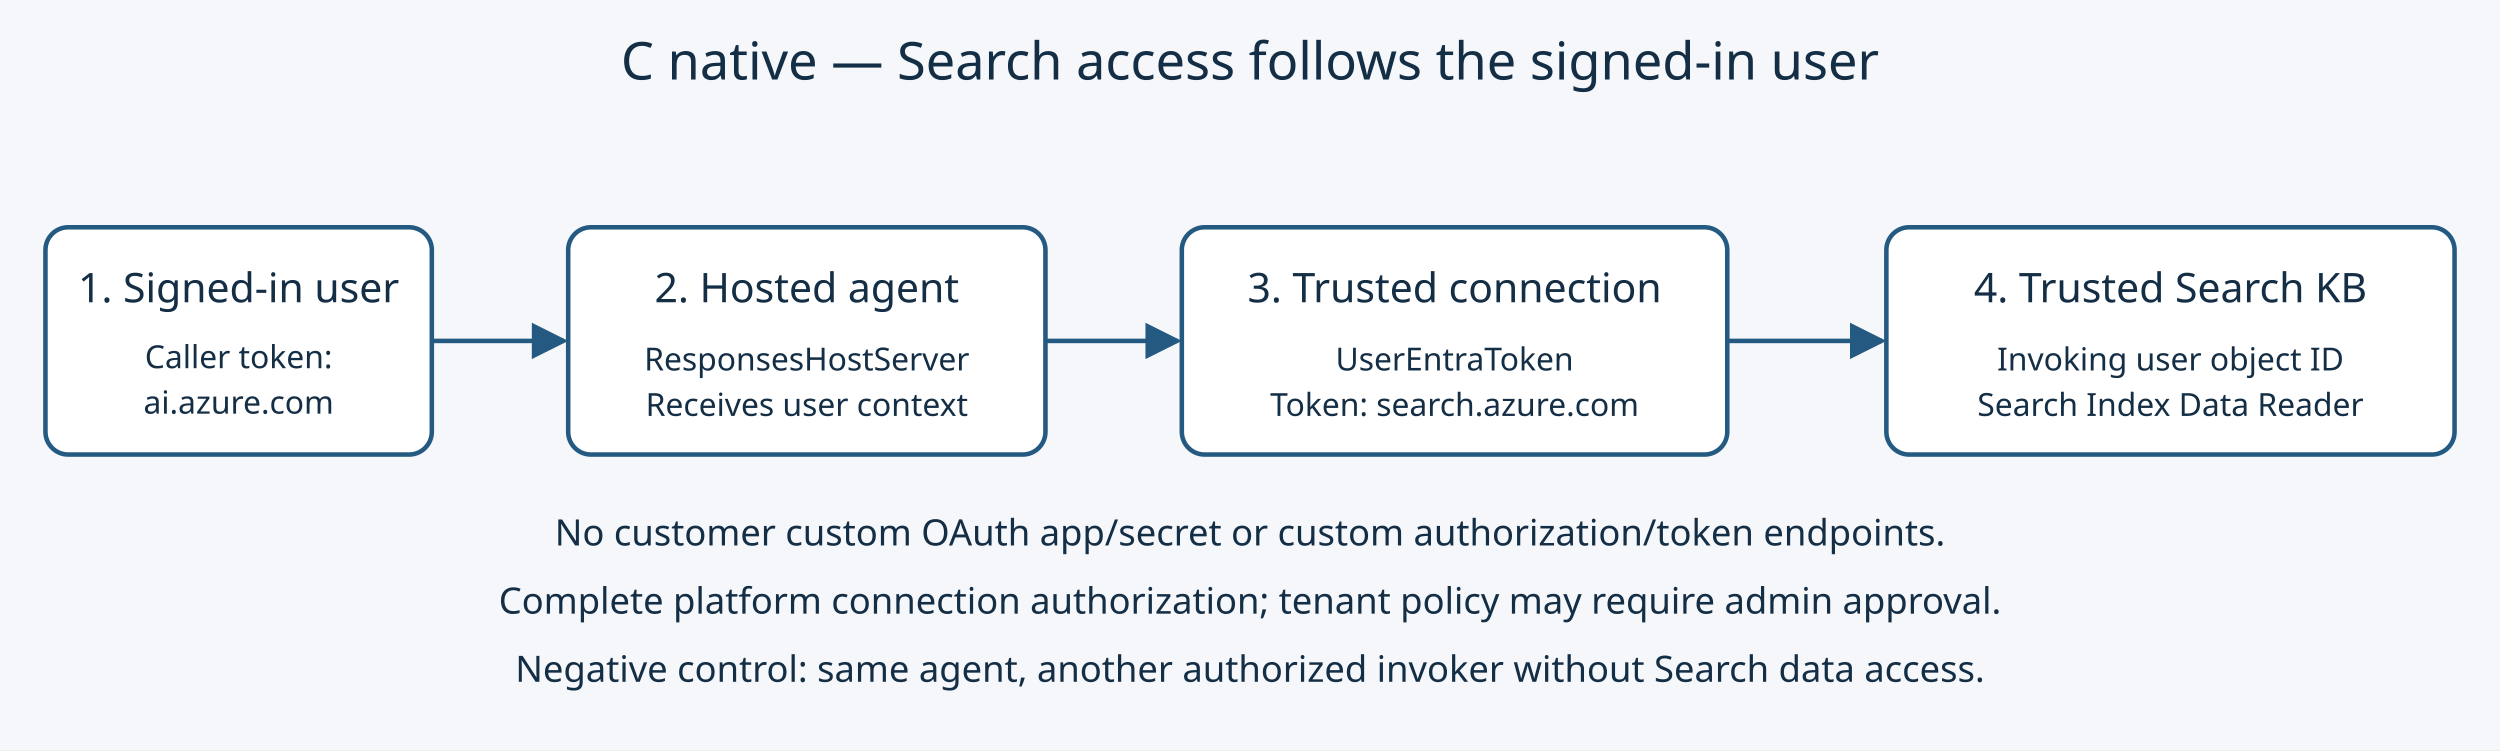
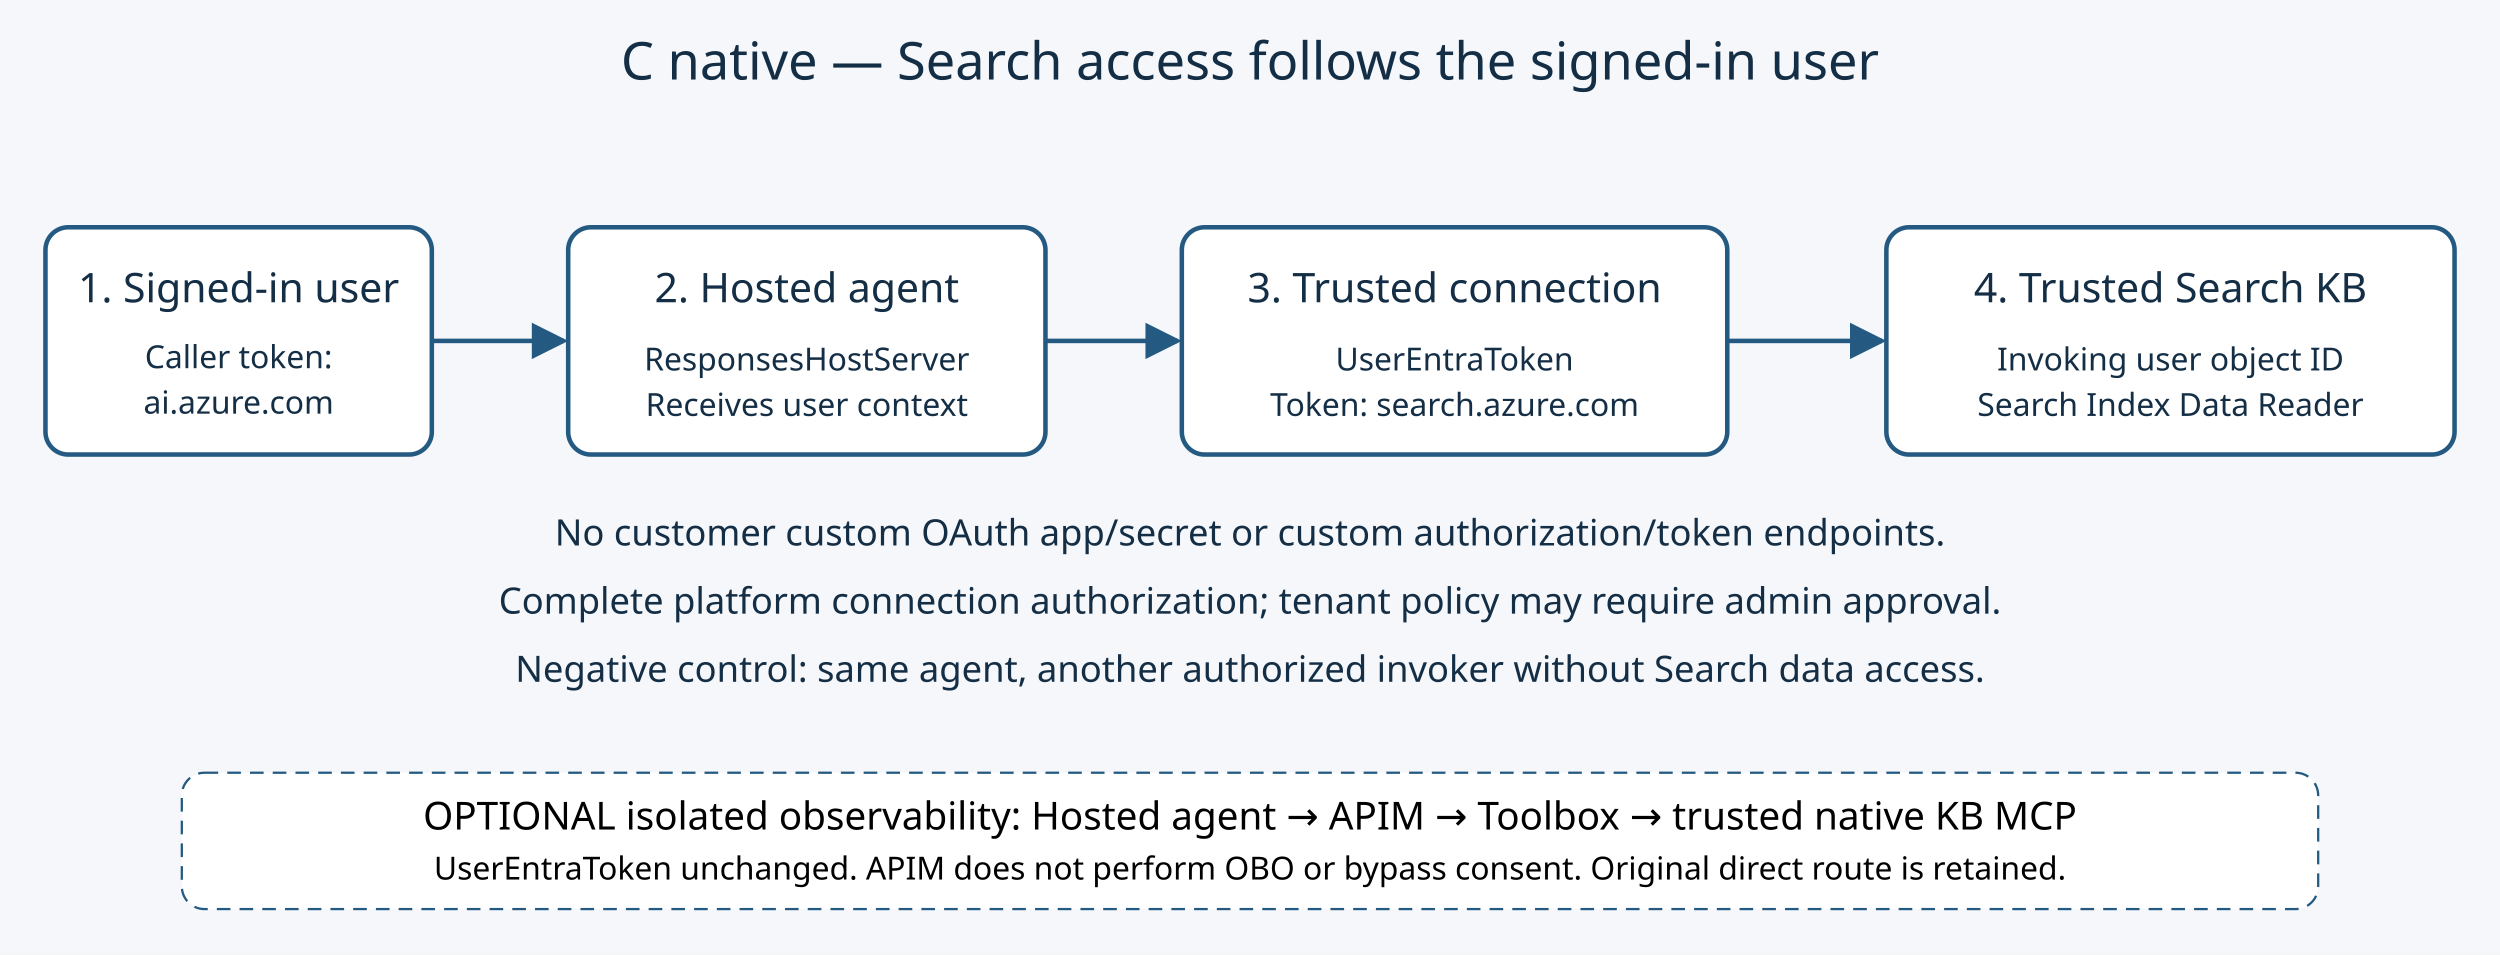
- <svg xmlns="http://www.w3.org/2000/svg" width="1100" height="330" viewBox="0 0 1100 330" role="img" aria-labelledby="title desc">
+ <svg xmlns="http://www.w3.org/2000/svg" width="1100" height="420" viewBox="0 0 1100 420" role="img" aria-labelledby="title desc">
  <defs>
    <marker id="arrow" markerWidth="8" markerHeight="8" refX="7" refY="4" orient="auto">
      <path d="M0 0L8 4L0 8Z" fill="#245a81" />
    </marker>
  </defs>
-   <rect width="1100" height="330" fill="#f5f7fb" />
+   <rect width="1100" height="420" fill="#f5f7fb" />
  <g fill="#fff" stroke="#245a81" stroke-width="2">
    <rect x="20" y="100" width="170" height="100" rx="10" />
    <rect x="250" y="100" width="210" height="100" rx="10" />
    <rect x="520" y="100" width="240" height="100" rx="10" />
    <rect x="830" y="100" width="250" height="100" rx="10" />
  </g>
  <g fill="none" stroke="#245a81" stroke-width="2" marker-end="url(#arrow)">
    <path d="M190 150H248" />
    <path d="M460 150H518" />
    <path d="M760 150H828" />
  </g>
  <g font-family="Segoe UI, sans-serif" fill="#142e45" text-anchor="middle">
    <text x="550" y="35" font-size="23">C native — Search access follows the signed-in user</text>
    <text x="105" y="133" font-size="18">1. Signed-in user</text>
    <text x="105" y="162" font-size="14">Caller token:</text>
    <text x="105" y="182" font-size="14">ai.azure.com</text>
    <text x="355" y="133" font-size="18">2. Hosted agent</text>
    <text x="355" y="163" font-size="14">ResponsesHostServer</text>
    <text x="355" y="183" font-size="14">Receives user context</text>
    <text x="640" y="133" font-size="18">3. Trusted connection</text>
    <text x="640" y="163" font-size="14">UserEntraToken</text>
    <text x="640" y="183" font-size="14">Token: search.azure.com</text>
    <text x="955" y="133" font-size="18">4. Trusted Search KB</text>
    <text x="955" y="163" font-size="14">Invoking user object ID</text>
    <text x="955" y="183" font-size="14">Search Index Data Reader</text>
    <text x="550" y="240" font-size="16">No customer custom OAuth app/secret or custom authorization/token endpoints.</text>
    <text x="550" y="270" font-size="16">Complete platform connection authorization; tenant policy may require admin approval.</text>
    <text x="550" y="300" font-size="16">Negative control: same agent, another authorized invoker without Search data access.</text>
  </g>
+   <rect x="80" y="340" width="940" height="60" rx="10" fill="#fff" stroke="#245a81" stroke-dasharray="6 4" />
+   <text x="550" y="365" text-anchor="middle" font-family="Segoe UI, sans-serif" font-size="17">OPTIONAL isolated observability: Hosted agent → APIM → Toolbox → trusted native KB MCP</text>
+   <text x="550" y="387" text-anchor="middle" font-family="Segoe UI, sans-serif" font-size="14">UserEntraToken unchanged. APIM does not perform OBO or bypass consent. Original direct route is retained.</text>
</svg>
